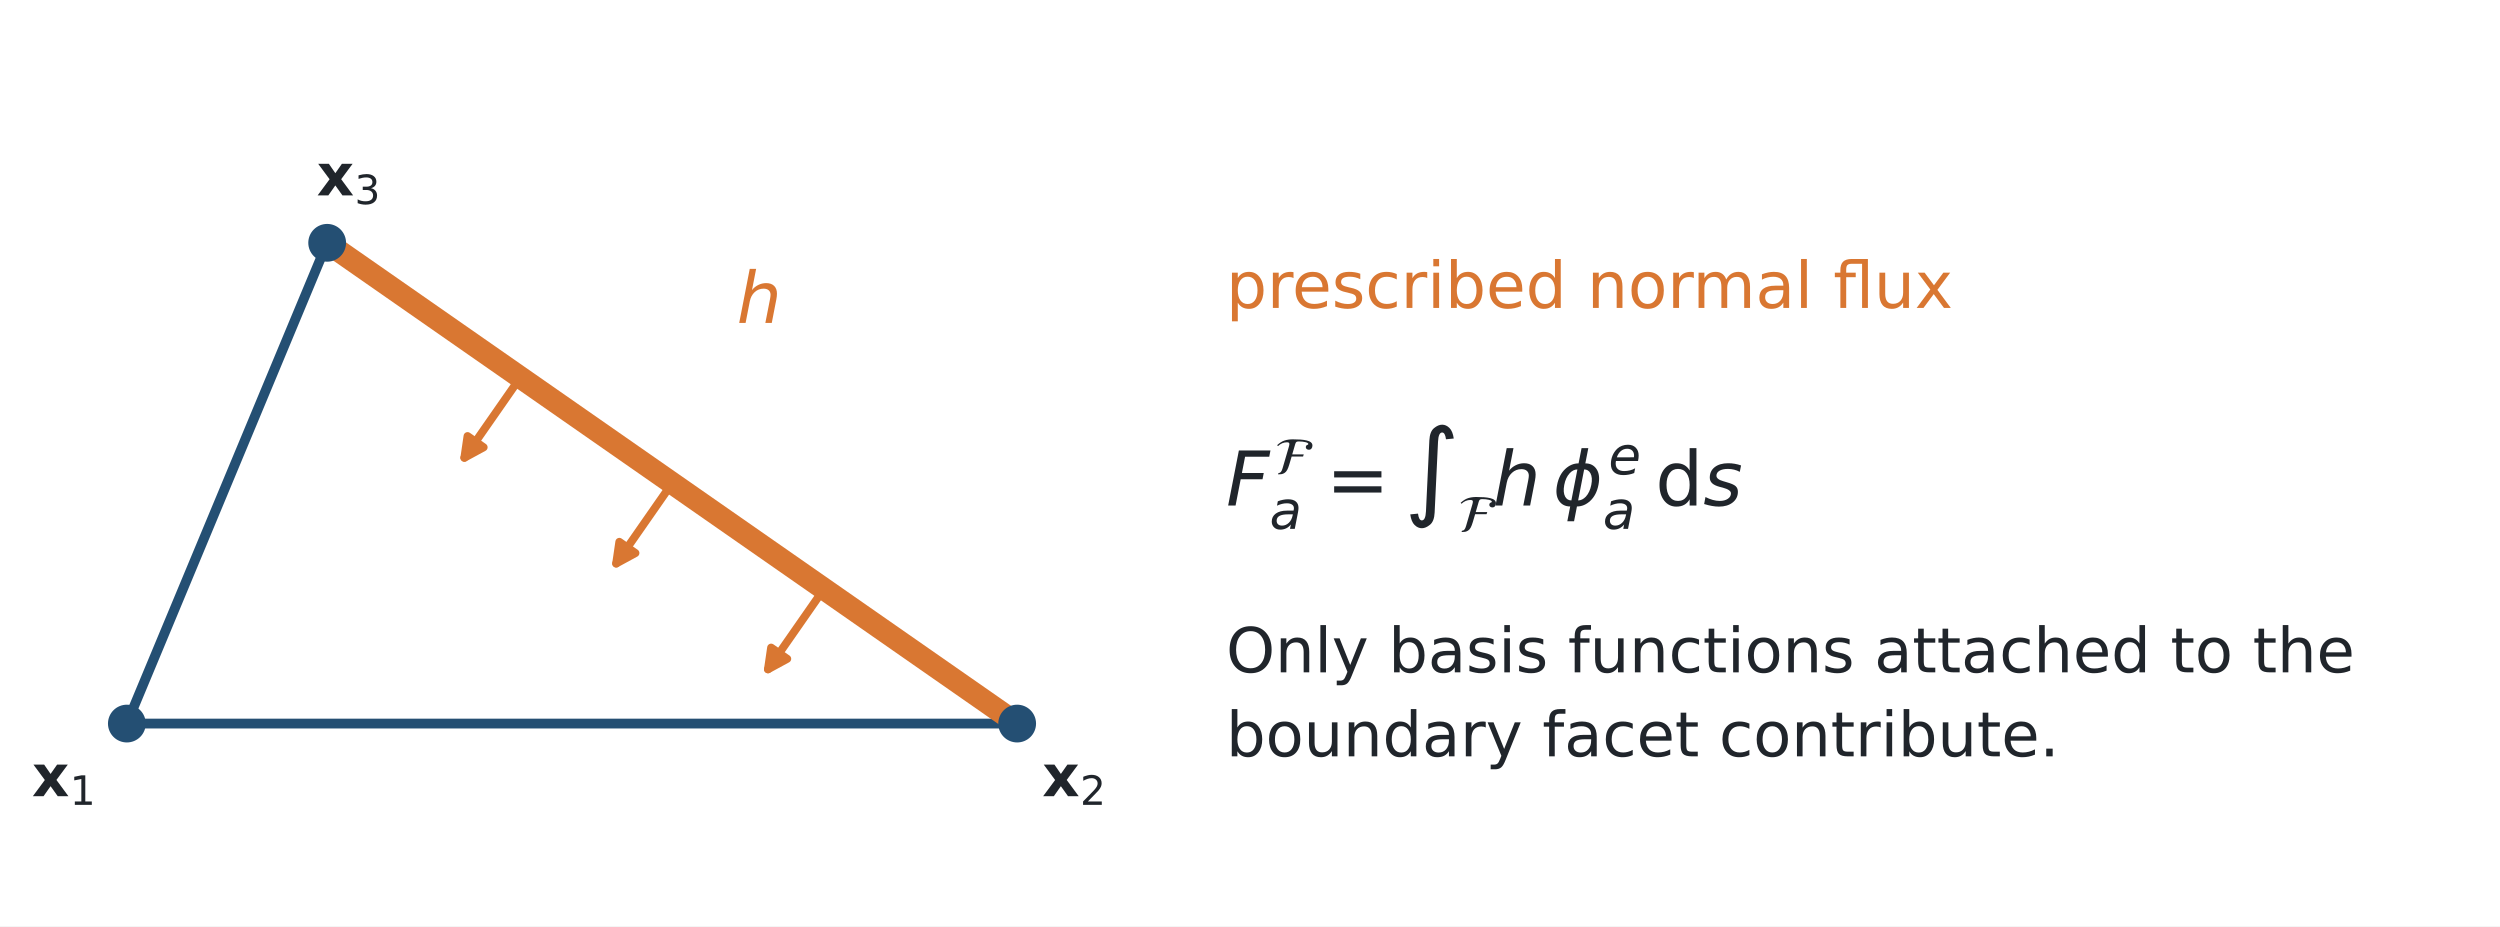
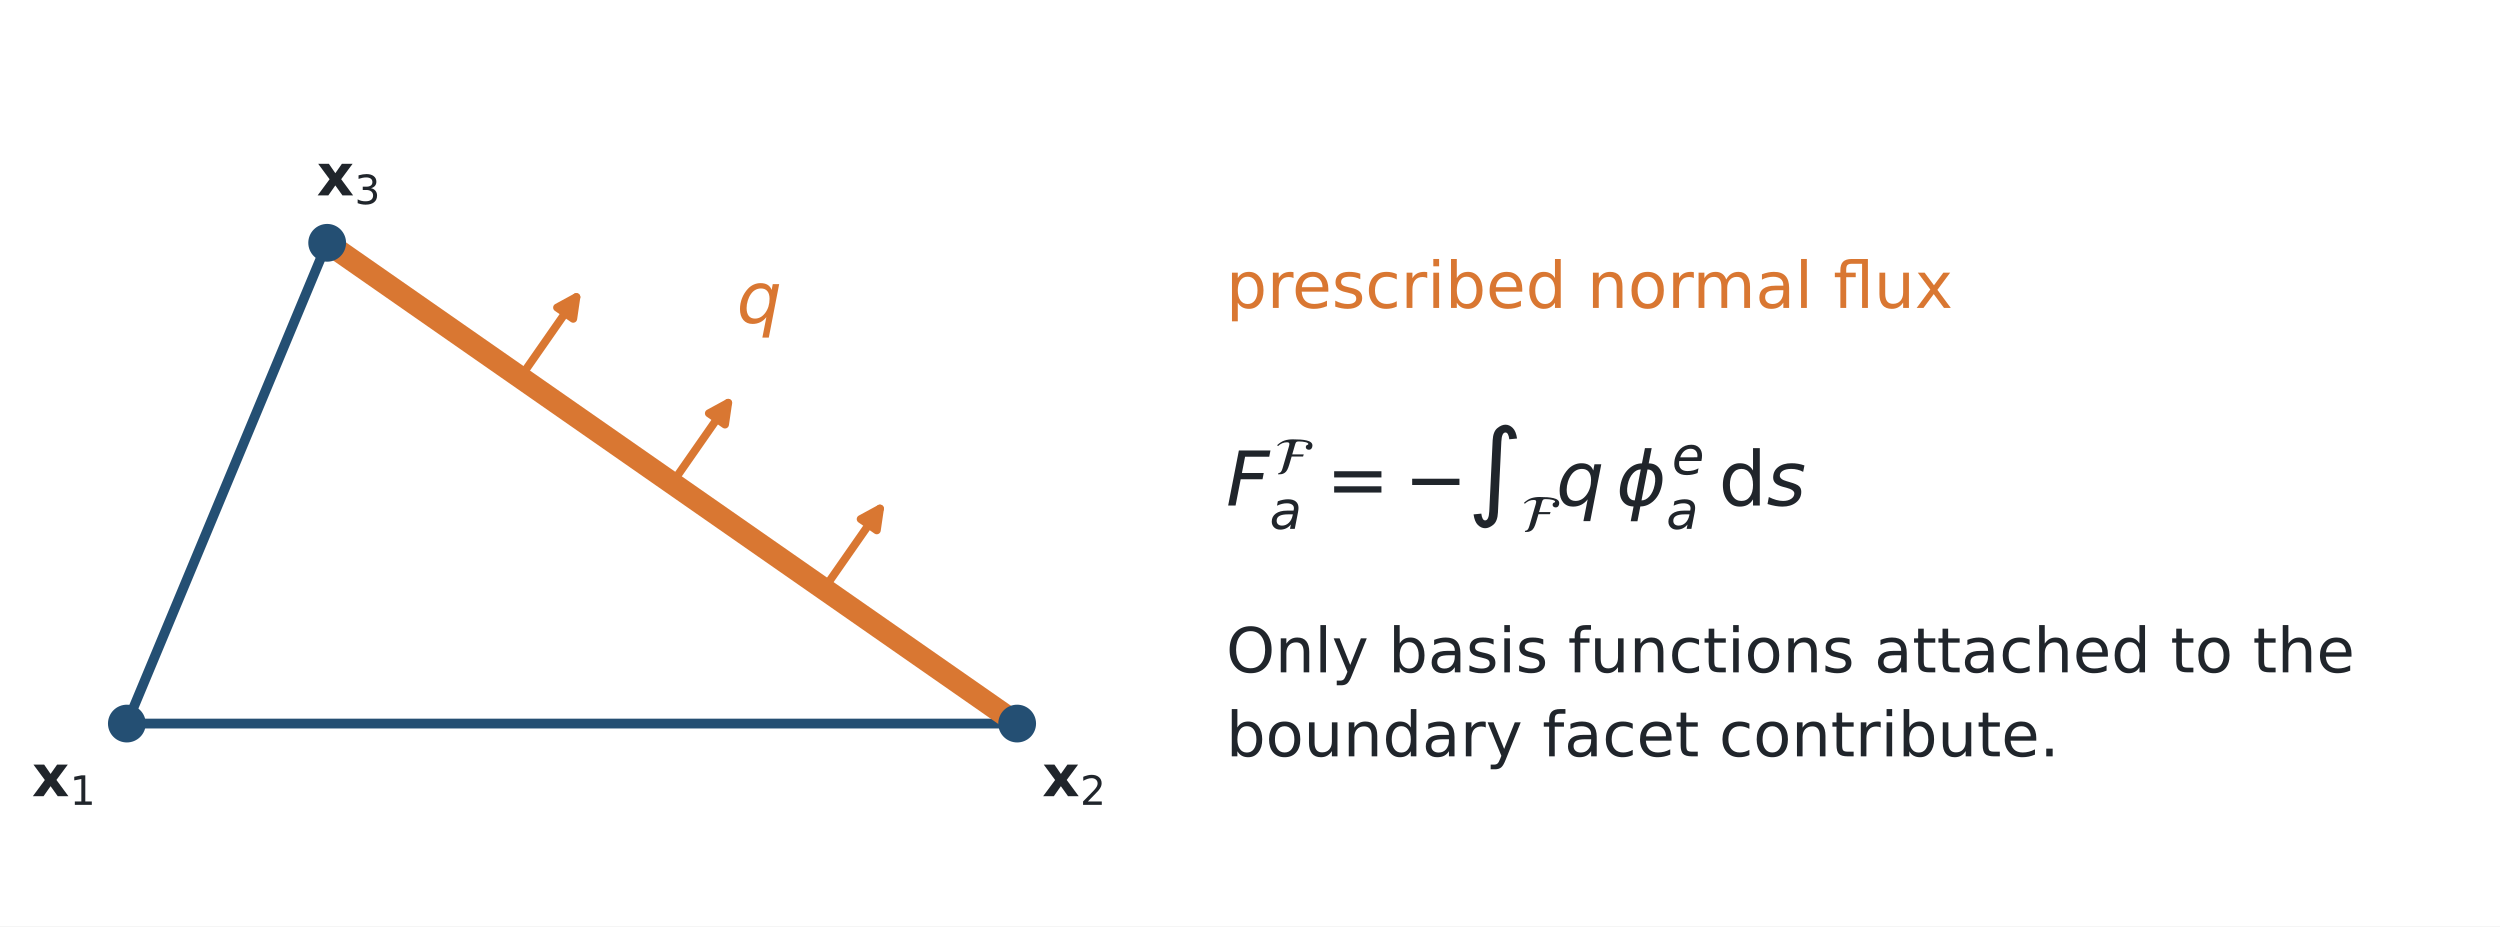
<svg xmlns="http://www.w3.org/2000/svg" xmlns:xlink="http://www.w3.org/1999/xlink" width="562.551pt" height="208.44pt" viewBox="0 0 562.551 208.44" version="1.1">
  <defs>
    <style type="text/css">*{stroke-linejoin: round; stroke-linecap: butt}</style>
  </defs>
  <g id="figure_1">
    <g id="patch_1">
      <path d="M 0 208.44 L 562.551 208.44 L 562.551 0 L 0 0 z " style="fill: #ffffff" />
    </g>
    <g id="axes_1">
      <g id="patch_2">
-         <path d="M 28.545 162.818 L 228.881 162.818 L 73.621 54.637 z " clip-path="url(#p6819ee8123)" style="fill: #ffffff; stroke: #244f73; stroke-width: 2.2; stroke-linejoin: miter" />
+         <path d="M 28.545 162.818 L 228.881 162.818 L 73.621 54.637 z " clip-path="url(#pd1359054b2)" style="fill: #ffffff; stroke: #244f73; stroke-width: 2.2; stroke-linejoin: miter" />
      </g>
      <g id="patch_3">
-         <path d="M 185.408 132.527 Q 178.536 142.39 172.815 150.601 " clip-path="url(#p6819ee8123)" style="fill: none; stroke: #d97732; stroke-width: 1.8; stroke-linecap: round" />
-         <path d="M 177.135 148.248 L 172.815 150.601 L 173.525 145.733 z " clip-path="url(#p6819ee8123)" style="fill: #d97732; stroke: #d97732; stroke-width: 1.8; stroke-linecap: round" />
+         <path d="M 185.408 132.527 Q 192.28 122.665 198.001 114.454 " clip-path="url(#pd1359054b2)" style="fill: none; stroke: #d97732; stroke-width: 1.8; stroke-linecap: round" />
+         <path d="M 193.68 116.807 L 198.001 114.454 L 197.29 119.322 z " clip-path="url(#pd1359054b2)" style="fill: #d97732; stroke: #d97732; stroke-width: 1.8; stroke-linecap: round" />
      </g>
      <g id="patch_4">
-         <path d="M 151.251 108.728 Q 144.379 118.59 138.658 126.801 " clip-path="url(#p6819ee8123)" style="fill: none; stroke: #d97732; stroke-width: 1.8; stroke-linecap: round" />
-         <path d="M 142.978 124.448 L 138.658 126.801 L 139.368 121.933 z " clip-path="url(#p6819ee8123)" style="fill: #d97732; stroke: #d97732; stroke-width: 1.8; stroke-linecap: round" />
+         <path d="M 151.251 108.728 Q 158.122 98.865 163.844 90.654 " clip-path="url(#pd1359054b2)" style="fill: none; stroke: #d97732; stroke-width: 1.8; stroke-linecap: round" />
+         <path d="M 159.523 93.007 L 163.844 90.654 L 163.133 95.522 z " clip-path="url(#pd1359054b2)" style="fill: #d97732; stroke: #d97732; stroke-width: 1.8; stroke-linecap: round" />
      </g>
      <g id="patch_5">
-         <path d="M 117.093 84.928 Q 110.222 94.79 104.5 103.001 " clip-path="url(#p6819ee8123)" style="fill: none; stroke: #d97732; stroke-width: 1.8; stroke-linecap: round" />
-         <path d="M 108.821 100.649 L 104.5 103.001 L 105.211 98.133 z " clip-path="url(#p6819ee8123)" style="fill: #d97732; stroke: #d97732; stroke-width: 1.8; stroke-linecap: round" />
+         <path d="M 117.093 84.928 Q 123.965 75.065 129.686 66.854 " clip-path="url(#pd1359054b2)" style="fill: none; stroke: #d97732; stroke-width: 1.8; stroke-linecap: round" />
+         <path d="M 125.366 69.207 L 129.686 66.854 L 128.976 71.722 z " clip-path="url(#pd1359054b2)" style="fill: #d97732; stroke: #d97732; stroke-width: 1.8; stroke-linecap: round" />
      </g>
      <g id="line2d_1">
-         <path d="M 228.881 162.818 L 73.621 54.637 " clip-path="url(#p6819ee8123)" style="fill: none; stroke: #d97732; stroke-width: 5; stroke-linecap: round" />
+         <path d="M 228.881 162.818 L 73.621 54.637 " clip-path="url(#pd1359054b2)" style="fill: none; stroke: #d97732; stroke-width: 5; stroke-linecap: round" />
      </g>
      <g id="text_1">
        <g style="fill: #d97732" transform="translate(165.7749 72.66714) scale(0.16 -0.16)">
          <defs>
-             <path id="DejaVuSans-Oblique-4b" d="M 3566 2113 L 3156 0 L 2578 0 L 2988 2091 Q 3016 2238 3031 2350 Q 3047 2463 3047 2528 Q 3047 2791 2881 2937 Q 2716 3084 2419 3084 Q 1956 3084 1617 2771 Q 1278 2459 1178 1941 L 800 0 L 225 0 L 1172 4863 L 1747 4863 L 1375 2950 Q 1594 3244 1934 3414 Q 2275 3584 2650 3584 Q 3113 3584 3367 3334 Q 3622 3084 3622 2631 Q 3622 2519 3608 2391 Q 3594 2263 3566 2113 z " transform="scale(0.015625)" />
-           </defs>
-           <use xlink:href="#DejaVuSans-Oblique-4b" transform="translate(0 0.015625)" />
+             <path id="DejaVuSans-Oblique-54" d="M 2669 525 Q 2438 222 2123 65 Q 1809 -91 1428 -91 Q 897 -91 595 267 Q 294 625 294 1253 Q 294 1759 480 2231 Q 666 2703 1013 3078 Q 1238 3322 1530 3453 Q 1822 3584 2144 3584 Q 2531 3584 2781 3431 Q 3031 3278 3144 2969 L 3244 3494 L 3822 3494 L 2888 -1319 L 2309 -1319 L 2669 525 z M 891 1338 Q 891 875 1084 633 Q 1278 391 1644 391 Q 2188 391 2572 911 Q 2956 1431 2956 2175 Q 2956 2625 2757 2864 Q 2559 3103 2188 3103 Q 1916 3103 1684 2976 Q 1453 2850 1281 2606 Q 1100 2350 995 2006 Q 891 1663 891 1338 z " transform="scale(0.015625)" />
+           </defs>
+           <use xlink:href="#DejaVuSans-Oblique-54" />
        </g>
      </g>
      <g id="line2d_2">
        <defs>
-           <path id="mbfc29ff065" d="M 0 3.75 C 0.995 3.75 1.948 3.355 2.652 2.652 C 3.355 1.948 3.75 0.995 3.75 0 C 3.75 -0.995 3.355 -1.948 2.652 -2.652 C 1.948 -3.355 0.995 -3.75 0 -3.75 C -0.995 -3.75 -1.948 -3.355 -2.652 -2.652 C -3.355 -1.948 -3.75 -0.995 -3.75 0 C -3.75 0.995 -3.355 1.948 -2.652 2.652 C -1.948 3.355 -0.995 3.75 0 3.75 z " style="stroke: #244f73" />
+           <path id="m50010b2804" d="M 0 3.75 C 0.995 3.75 1.948 3.355 2.652 2.652 C 3.355 1.948 3.75 0.995 3.75 0 C 3.75 -0.995 3.355 -1.948 2.652 -2.652 C 1.948 -3.355 0.995 -3.75 0 -3.75 C -0.995 -3.75 -1.948 -3.355 -2.652 -2.652 C -3.355 -1.948 -3.75 -0.995 -3.75 0 C -3.75 0.995 -3.355 1.948 -2.652 2.652 C -1.948 3.355 -0.995 3.75 0 3.75 z " style="stroke: #244f73" />
        </defs>
-         <g clip-path="url(#p6819ee8123)">
-           <use xlink:href="#mbfc29ff065" x="28.545" y="162.818" style="fill: #244f73; stroke: #244f73" />
+         <g clip-path="url(#pd1359054b2)">
+           <use xlink:href="#m50010b2804" x="28.545" y="162.818" style="fill: #244f73; stroke: #244f73" />
        </g>
      </g>
      <g id="line2d_3">
-         <g clip-path="url(#p6819ee8123)">
-           <use xlink:href="#mbfc29ff065" x="228.881" y="162.818" style="fill: #244f73; stroke: #244f73" />
+         <g clip-path="url(#pd1359054b2)">
+           <use xlink:href="#m50010b2804" x="228.881" y="162.818" style="fill: #244f73; stroke: #244f73" />
        </g>
      </g>
      <g id="line2d_4">
-         <g clip-path="url(#p6819ee8123)">
-           <use xlink:href="#mbfc29ff065" x="73.621" y="54.637" style="fill: #244f73; stroke: #244f73" />
+         <g clip-path="url(#pd1359054b2)">
+           <use xlink:href="#m50010b2804" x="73.621" y="54.637" style="fill: #244f73; stroke: #244f73" />
        </g>
      </g>
      <g id="text_2">
        <g style="fill: #20252b" transform="translate(7.2 179.1951) scale(0.13 -0.13)">
          <defs>
            <path id="DejaVuSans-Bold-5b" d="M 1422 1791 L 159 3500 L 1344 3500 L 2059 2463 L 2784 3500 L 3969 3500 L 2706 1797 L 4031 0 L 2847 0 L 2059 1106 L 1281 0 L 97 0 L 1422 1791 z " transform="scale(0.015625)" />
            <path id="DejaVuSans-14" d="M 794 531 L 1825 531 L 1825 4091 L 703 3866 L 703 4441 L 1819 4666 L 2450 4666 L 2450 531 L 3481 531 L 3481 0 L 794 0 L 794 531 z " transform="scale(0.015625)" />
          </defs>
          <use xlink:href="#DejaVuSans-Bold-5b" transform="translate(0 0.3125)" />
          <use xlink:href="#DejaVuSans-14" transform="translate(65.45898 -14.68745) scale(0.7)" />
        </g>
      </g>
      <g id="text_3">
        <g style="fill: #20252b" transform="translate(234.5356 179.1951) scale(0.13 -0.13)">
          <defs>
            <path id="DejaVuSans-15" d="M 1228 531 L 3431 531 L 3431 0 L 469 0 L 469 531 Q 828 903 1448 1529 Q 2069 2156 2228 2338 Q 2531 2678 2651 2914 Q 2772 3150 2772 3378 Q 2772 3750 2511 3984 Q 2250 4219 1831 4219 Q 1534 4219 1204 4116 Q 875 4013 500 3803 L 500 4441 Q 881 4594 1212 4672 Q 1544 4750 1819 4750 Q 2544 4750 2975 4387 Q 3406 4025 3406 3419 Q 3406 3131 3298 2873 Q 3191 2616 2906 2266 Q 2828 2175 2409 1742 Q 1991 1309 1228 531 z " transform="scale(0.015625)" />
          </defs>
          <use xlink:href="#DejaVuSans-Bold-5b" transform="translate(0 0.3125)" />
          <use xlink:href="#DejaVuSans-15" transform="translate(65.45898 -14.68745) scale(0.7)" />
        </g>
      </g>
      <g id="text_4">
        <g style="fill: #20252b" transform="translate(71.27551 44.01389) scale(0.13 -0.13)">
          <defs>
            <path id="DejaVuSans-16" d="M 2597 2516 Q 3050 2419 3304 2112 Q 3559 1806 3559 1356 Q 3559 666 3084 287 Q 2609 -91 1734 -91 Q 1441 -91 1130 -33 Q 819 25 488 141 L 488 750 Q 750 597 1062 519 Q 1375 441 1716 441 Q 2309 441 2620 675 Q 2931 909 2931 1356 Q 2931 1769 2642 2001 Q 2353 2234 1838 2234 L 1294 2234 L 1294 2753 L 1863 2753 Q 2328 2753 2575 2939 Q 2822 3125 2822 3475 Q 2822 3834 2567 4026 Q 2313 4219 1838 4219 Q 1578 4219 1281 4162 Q 984 4106 628 3988 L 628 4550 Q 988 4650 1302 4700 Q 1616 4750 1894 4750 Q 2613 4750 3031 4423 Q 3450 4097 3450 3541 Q 3450 3153 3228 2886 Q 3006 2619 2597 2516 z " transform="scale(0.015625)" />
          </defs>
          <use xlink:href="#DejaVuSans-Bold-5b" transform="translate(0 0.3125)" />
          <use xlink:href="#DejaVuSans-16" transform="translate(65.45898 -14.68745) scale(0.7)" />
        </g>
      </g>
    </g>
    <g id="axes_2">
      <g id="text_5">
        <g style="fill: #d97732" transform="translate(275.9029 69.2928) scale(0.145 -0.145)">
          <defs>
            <path id="DejaVuSans-53" d="M 1159 525 L 1159 -1331 L 581 -1331 L 581 3500 L 1159 3500 L 1159 2969 Q 1341 3281 1617 3432 Q 1894 3584 2278 3584 Q 2916 3584 3314 3078 Q 3713 2572 3713 1747 Q 3713 922 3314 415 Q 2916 -91 2278 -91 Q 1894 -91 1617 61 Q 1341 213 1159 525 z M 3116 1747 Q 3116 2381 2855 2742 Q 2594 3103 2138 3103 Q 1681 3103 1420 2742 Q 1159 2381 1159 1747 Q 1159 1113 1420 752 Q 1681 391 2138 391 Q 2594 391 2855 752 Q 3116 1113 3116 1747 z " transform="scale(0.015625)" />
            <path id="DejaVuSans-55" d="M 2631 2963 Q 2534 3019 2420 3045 Q 2306 3072 2169 3072 Q 1681 3072 1420 2755 Q 1159 2438 1159 1844 L 1159 0 L 581 0 L 581 3500 L 1159 3500 L 1159 2956 Q 1341 3275 1631 3429 Q 1922 3584 2338 3584 Q 2397 3584 2469 3576 Q 2541 3569 2628 3553 L 2631 2963 z " transform="scale(0.015625)" />
            <path id="DejaVuSans-48" d="M 3597 1894 L 3597 1613 L 953 1613 Q 991 1019 1311 708 Q 1631 397 2203 397 Q 2534 397 2845 478 Q 3156 559 3463 722 L 3463 178 Q 3153 47 2828 -22 Q 2503 -91 2169 -91 Q 1331 -91 842 396 Q 353 884 353 1716 Q 353 2575 817 3079 Q 1281 3584 2069 3584 Q 2775 3584 3186 3129 Q 3597 2675 3597 1894 z M 3022 2063 Q 3016 2534 2758 2815 Q 2500 3097 2075 3097 Q 1594 3097 1305 2825 Q 1016 2553 972 2059 L 3022 2063 z " transform="scale(0.015625)" />
            <path id="DejaVuSans-56" d="M 2834 3397 L 2834 2853 Q 2591 2978 2328 3040 Q 2066 3103 1784 3103 Q 1356 3103 1142 2972 Q 928 2841 928 2578 Q 928 2378 1081 2264 Q 1234 2150 1697 2047 L 1894 2003 Q 2506 1872 2764 1633 Q 3022 1394 3022 966 Q 3022 478 2636 193 Q 2250 -91 1575 -91 Q 1294 -91 989 -36 Q 684 19 347 128 L 347 722 Q 666 556 975 473 Q 1284 391 1588 391 Q 1994 391 2212 530 Q 2431 669 2431 922 Q 2431 1156 2273 1281 Q 2116 1406 1581 1522 L 1381 1569 Q 847 1681 609 1914 Q 372 2147 372 2553 Q 372 3047 722 3315 Q 1072 3584 1716 3584 Q 2034 3584 2315 3537 Q 2597 3491 2834 3397 z " transform="scale(0.015625)" />
            <path id="DejaVuSans-46" d="M 3122 3366 L 3122 2828 Q 2878 2963 2633 3030 Q 2388 3097 2138 3097 Q 1578 3097 1268 2742 Q 959 2388 959 1747 Q 959 1106 1268 751 Q 1578 397 2138 397 Q 2388 397 2633 464 Q 2878 531 3122 666 L 3122 134 Q 2881 22 2623 -34 Q 2366 -91 2075 -91 Q 1284 -91 818 406 Q 353 903 353 1747 Q 353 2603 823 3093 Q 1294 3584 2113 3584 Q 2378 3584 2631 3529 Q 2884 3475 3122 3366 z " transform="scale(0.015625)" />
            <path id="DejaVuSans-4c" d="M 603 3500 L 1178 3500 L 1178 0 L 603 0 L 603 3500 z M 603 4863 L 1178 4863 L 1178 4134 L 603 4134 L 603 4863 z " transform="scale(0.015625)" />
            <path id="DejaVuSans-45" d="M 3116 1747 Q 3116 2381 2855 2742 Q 2594 3103 2138 3103 Q 1681 3103 1420 2742 Q 1159 2381 1159 1747 Q 1159 1113 1420 752 Q 1681 391 2138 391 Q 2594 391 2855 752 Q 3116 1113 3116 1747 z M 1159 2969 Q 1341 3281 1617 3432 Q 1894 3584 2278 3584 Q 2916 3584 3314 3078 Q 3713 2572 3713 1747 Q 3713 922 3314 415 Q 2916 -91 2278 -91 Q 1894 -91 1617 61 Q 1341 213 1159 525 L 1159 0 L 581 0 L 581 4863 L 1159 4863 L 1159 2969 z " transform="scale(0.015625)" />
            <path id="DejaVuSans-47" d="M 2906 2969 L 2906 4863 L 3481 4863 L 3481 0 L 2906 0 L 2906 525 Q 2725 213 2448 61 Q 2172 -91 1784 -91 Q 1150 -91 751 415 Q 353 922 353 1747 Q 353 2572 751 3078 Q 1150 3584 1784 3584 Q 2172 3584 2448 3432 Q 2725 3281 2906 2969 z M 947 1747 Q 947 1113 1208 752 Q 1469 391 1925 391 Q 2381 391 2643 752 Q 2906 1113 2906 1747 Q 2906 2381 2643 2742 Q 2381 3103 1925 3103 Q 1469 3103 1208 2742 Q 947 2381 947 1747 z " transform="scale(0.015625)" />
            <path id="DejaVuSans-3" transform="scale(0.015625)" />
            <path id="DejaVuSans-51" d="M 3513 2113 L 3513 0 L 2938 0 L 2938 2094 Q 2938 2591 2744 2837 Q 2550 3084 2163 3084 Q 1697 3084 1428 2787 Q 1159 2491 1159 1978 L 1159 0 L 581 0 L 581 3500 L 1159 3500 L 1159 2956 Q 1366 3272 1645 3428 Q 1925 3584 2291 3584 Q 2894 3584 3203 3211 Q 3513 2838 3513 2113 z " transform="scale(0.015625)" />
            <path id="DejaVuSans-52" d="M 1959 3097 Q 1497 3097 1228 2736 Q 959 2375 959 1747 Q 959 1119 1226 758 Q 1494 397 1959 397 Q 2419 397 2687 759 Q 2956 1122 2956 1747 Q 2956 2369 2687 2733 Q 2419 3097 1959 3097 z M 1959 3584 Q 2709 3584 3137 3096 Q 3566 2609 3566 1747 Q 3566 888 3137 398 Q 2709 -91 1959 -91 Q 1206 -91 779 398 Q 353 888 353 1747 Q 353 2609 779 3096 Q 1206 3584 1959 3584 z " transform="scale(0.015625)" />
            <path id="DejaVuSans-50" d="M 3328 2828 Q 3544 3216 3844 3400 Q 4144 3584 4550 3584 Q 5097 3584 5394 3201 Q 5691 2819 5691 2113 L 5691 0 L 5113 0 L 5113 2094 Q 5113 2597 4934 2840 Q 4756 3084 4391 3084 Q 3944 3084 3684 2787 Q 3425 2491 3425 1978 L 3425 0 L 2847 0 L 2847 2094 Q 2847 2600 2669 2842 Q 2491 3084 2119 3084 Q 1678 3084 1418 2786 Q 1159 2488 1159 1978 L 1159 0 L 581 0 L 581 3500 L 1159 3500 L 1159 2956 Q 1356 3278 1631 3431 Q 1906 3584 2284 3584 Q 2666 3584 2933 3390 Q 3200 3197 3328 2828 z " transform="scale(0.015625)" />
            <path id="DejaVuSans-44" d="M 2194 1759 Q 1497 1759 1228 1600 Q 959 1441 959 1056 Q 959 750 1161 570 Q 1363 391 1709 391 Q 2188 391 2477 730 Q 2766 1069 2766 1631 L 2766 1759 L 2194 1759 z M 3341 1997 L 3341 0 L 2766 0 L 2766 531 Q 2569 213 2275 61 Q 1981 -91 1556 -91 Q 1019 -91 701 211 Q 384 513 384 1019 Q 384 1609 779 1909 Q 1175 2209 1959 2209 L 2766 2209 L 2766 2266 Q 2766 2663 2505 2880 Q 2244 3097 1772 3097 Q 1472 3097 1187 3025 Q 903 2953 641 2809 L 641 3341 Q 956 3463 1253 3523 Q 1550 3584 1831 3584 Q 2591 3584 2966 3190 Q 3341 2797 3341 1997 z " transform="scale(0.015625)" />
            <path id="DejaVuSans-4f" d="M 603 4863 L 1178 4863 L 1178 0 L 603 0 L 603 4863 z " transform="scale(0.015625)" />
            <path id="DejaVuSans-13b0" d="M 1831 4863 L 3431 4863 L 3431 0 L 2853 0 L 2853 4384 L 1825 4384 Q 1516 4384 1395 4259 Q 1275 4134 1275 3809 L 1275 3500 L 2222 3500 L 2222 3053 L 1275 3053 L 1275 0 L 697 0 L 697 3053 L 147 3053 L 147 3500 L 697 3500 L 697 3744 Q 697 4328 969 4595 Q 1241 4863 1831 4863 z " transform="scale(0.015625)" />
            <path id="DejaVuSans-58" d="M 544 1381 L 544 3500 L 1119 3500 L 1119 1403 Q 1119 906 1312 657 Q 1506 409 1894 409 Q 2359 409 2629 706 Q 2900 1003 2900 1516 L 2900 3500 L 3475 3500 L 3475 0 L 2900 0 L 2900 538 Q 2691 219 2414 64 Q 2138 -91 1772 -91 Q 1169 -91 856 284 Q 544 659 544 1381 z M 1991 3584 L 1991 3584 z " transform="scale(0.015625)" />
            <path id="DejaVuSans-5b" d="M 3513 3500 L 2247 1797 L 3578 0 L 2900 0 L 1881 1375 L 863 0 L 184 0 L 1544 1831 L 300 3500 L 978 3500 L 1906 2253 L 2834 3500 L 3513 3500 z " transform="scale(0.015625)" />
          </defs>
          <use xlink:href="#DejaVuSans-53" />
          <use xlink:href="#DejaVuSans-55" transform="translate(63.48438 0)" />
          <use xlink:href="#DejaVuSans-48" transform="translate(102.3906 0)" />
          <use xlink:href="#DejaVuSans-56" transform="translate(163.9219 0)" />
          <use xlink:href="#DejaVuSans-46" transform="translate(216.0156 0)" />
          <use xlink:href="#DejaVuSans-55" transform="translate(271 0)" />
          <use xlink:href="#DejaVuSans-4c" transform="translate(312.1094 0)" />
          <use xlink:href="#DejaVuSans-45" transform="translate(339.8906 0)" />
          <use xlink:href="#DejaVuSans-48" transform="translate(403.375 0)" />
          <use xlink:href="#DejaVuSans-47" transform="translate(464.9062 0)" />
          <use xlink:href="#DejaVuSans-3" transform="translate(528.3906 0)" />
          <use xlink:href="#DejaVuSans-51" transform="translate(560.1719 0)" />
          <use xlink:href="#DejaVuSans-52" transform="translate(623.5469 0)" />
          <use xlink:href="#DejaVuSans-55" transform="translate(684.7344 0)" />
          <use xlink:href="#DejaVuSans-50" transform="translate(724.0938 0)" />
          <use xlink:href="#DejaVuSans-44" transform="translate(821.5 0)" />
          <use xlink:href="#DejaVuSans-4f" transform="translate(882.7812 0)" />
          <use xlink:href="#DejaVuSans-3" transform="translate(910.5625 0)" />
          <use xlink:href="#DejaVuSans-13b0" transform="translate(942.3438 0)" />
          <use xlink:href="#DejaVuSans-58" transform="translate(1005.328 0)" />
          <use xlink:href="#DejaVuSans-5b" transform="translate(1068.703 0)" />
        </g>
      </g>
      <g id="text_6">
        <g style="fill: #20252b" transform="translate(275.9029 113.922) scale(0.17 -0.17)">
          <defs>
            <path id="DejaVuSans-Oblique-29" d="M 1081 4666 L 3756 4666 L 3653 4134 L 1606 4134 L 1338 2759 L 3188 2759 L 3084 2228 L 1234 2228 L 800 0 L 172 0 L 1081 4666 z " transform="scale(0.015625)" />
            <path id="STIXNonUnicode-Italic-78" d="M 378 3418 L 275 3533 Q 730 3955 1174 4096 Q 1619 4237 2163 4237 Q 2714 4237 3110 4208 Q 3507 4179 3849 4099 Q 4192 4019 4368 3868 Q 4544 3718 4544 3488 Q 4544 3270 4429 3123 Q 4314 2976 4109 2976 Q 3962 2976 3853 3062 Q 3744 3149 3744 3277 Q 3744 3398 3792 3465 Q 3840 3533 3897 3549 Q 3955 3565 4000 3593 Q 4045 3622 4045 3680 Q 4045 3808 3696 3894 Q 3347 3981 2893 3981 Q 2694 3981 2608 3920 Q 2522 3859 2464 3667 L 2099 2413 L 3494 2413 L 3411 2157 L 2029 2157 L 1747 1203 Q 1626 787 1491 537 Q 1357 288 1174 173 Q 992 58 829 29 Q 666 0 384 0 L 435 154 Q 608 154 726 288 Q 845 422 934 742 L 1690 3334 Q 1754 3558 1754 3667 Q 1754 3776 1690 3827 Q 1626 3878 1459 3878 Q 858 3878 378 3418 z " transform="scale(0.015625)" />
            <path id="DejaVuSans-Oblique-44" d="M 3438 1997 L 3047 0 L 2472 0 L 2578 531 Q 2325 219 2001 64 Q 1678 -91 1281 -91 Q 834 -91 548 182 Q 263 456 263 884 Q 263 1497 752 1853 Q 1241 2209 2100 2209 L 2900 2209 L 2931 2363 Q 2938 2388 2941 2417 Q 2944 2447 2944 2509 Q 2944 2788 2717 2942 Q 2491 3097 2081 3097 Q 1800 3097 1504 3025 Q 1209 2953 897 2809 L 997 3341 Q 1322 3463 1633 3523 Q 1944 3584 2234 3584 Q 2853 3584 3176 3315 Q 3500 3047 3500 2534 Q 3500 2431 3484 2292 Q 3469 2153 3438 1997 z M 2816 1759 L 2241 1759 Q 1534 1759 1195 1570 Q 856 1381 856 984 Q 856 709 1029 553 Q 1203 397 1509 397 Q 1978 397 2328 733 Q 2678 1069 2791 1631 L 2816 1759 z " transform="scale(0.015625)" />
            <path id="DejaVuSans-20" d="M 678 2906 L 4684 2906 L 4684 2381 L 678 2381 L 678 2906 z M 678 1631 L 4684 1631 L 4684 1100 L 678 1100 L 678 1631 z " transform="scale(0.015625)" />
+             <path id="DejaVuSans-c9c" d="M 678 2272 L 4684 2272 L 4684 1741 L 678 1741 L 678 2272 z " transform="scale(0.015625)" />
            <path id="DejaVuSansDisplay-11" d="M 2134 5525 Q 2172 6263 2528 6556 Q 2884 6850 3218 6850 Q 3553 6850 3833 6575 Q 4113 6300 4200 5678 L 3544 5613 Q 3469 6188 3219 6188 Q 2906 6188 2869 5413 L 2581 -597 Q 2547 -1334 2187 -1628 Q 1828 -1922 1497 -1922 Q 1163 -1922 883 -1647 Q 603 -1372 516 -750 L 1172 -684 Q 1247 -1259 1497 -1259 Q 1809 -1259 1847 -488 L 2134 5525 z " transform="scale(0.015625)" />
            <path id="DejaVuSans-Oblique-369" d="M 2991 4863 L 2738 3572 Q 3363 3572 3684 3094 Q 4016 2606 3850 1747 Q 3681 888 3159 400 Q 2653 -78 2028 -78 L 1784 -1331 L 1213 -1331 L 1456 -78 Q 834 -78 509 400 Q 178 888 347 1747 Q 513 2606 1034 3094 Q 1544 3572 2166 3572 L 2419 4863 L 2991 4863 z M 2128 434 Q 2481 434 2784 756 Q 3116 1116 3244 1747 Q 3369 2372 3169 2738 Q 2991 3059 2638 3059 L 2128 434 z M 1556 434 L 2066 3059 Q 1716 3059 1413 2738 Q 1072 2372 953 1747 Q 834 1116 1028 756 Q 1203 434 1556 434 z " transform="scale(0.015625)" />
            <path id="DejaVuSans-Oblique-48" d="M 3078 2063 Q 3088 2113 3092 2166 Q 3097 2219 3097 2272 Q 3097 2653 2873 2875 Q 2650 3097 2266 3097 Q 1838 3097 1509 2826 Q 1181 2556 1013 2059 L 3078 2063 z M 3578 1613 L 903 1613 Q 884 1494 878 1425 Q 872 1356 872 1306 Q 872 872 1139 634 Q 1406 397 1894 397 Q 2269 397 2603 481 Q 2938 566 3225 728 L 3116 159 Q 2806 34 2476 -28 Q 2147 -91 1806 -91 Q 1078 -91 686 257 Q 294 606 294 1247 Q 294 1794 489 2264 Q 684 2734 1063 3103 Q 1306 3334 1642 3459 Q 1978 3584 2356 3584 Q 2950 3584 3301 3228 Q 3653 2872 3653 2272 Q 3653 2128 3634 1964 Q 3616 1800 3578 1613 z " transform="scale(0.015625)" />
            <path id="DejaVuSans-Oblique-56" d="M 3200 3397 L 3091 2853 Q 2863 2978 2609 3040 Q 2356 3103 2088 3103 Q 1634 3103 1373 2948 Q 1113 2794 1113 2528 Q 1113 2219 1719 2053 Q 1766 2041 1788 2034 L 1972 1978 Q 2547 1819 2739 1644 Q 2931 1469 2931 1166 Q 2931 609 2489 259 Q 2047 -91 1331 -91 Q 1053 -91 747 -37 Q 441 16 72 128 L 184 722 Q 500 559 806 475 Q 1113 391 1394 391 Q 1816 391 2080 572 Q 2344 753 2344 1031 Q 2344 1331 1650 1516 L 1591 1531 L 1394 1581 Q 956 1697 753 1886 Q 550 2075 550 2369 Q 550 2928 970 3256 Q 1391 3584 2113 3584 Q 2397 3584 2667 3537 Q 2938 3491 3200 3397 z " transform="scale(0.015625)" />
          </defs>
          <use xlink:href="#DejaVuSans-Oblique-29" transform="translate(0 0.96875)" />
          <use xlink:href="#STIXNonUnicode-Italic-78" transform="translate(64.5363 42.26875) scale(0.7)" />
          <use xlink:href="#DejaVuSans-Oblique-44" transform="translate(57.51953 -29.93125) scale(0.7)" />
          <use xlink:href="#DejaVuSans-20" transform="translate(132.3931 0.96875)" />
-           <use xlink:href="#DejaVuSansDisplay-11" transform="translate(235.6645 0.96875)" />
-           <use xlink:href="#STIXNonUnicode-Italic-78" transform="translate(307.4243 -34.0625) scale(0.7)" />
-           <use xlink:href="#DejaVuSans-Oblique-4b" transform="translate(353.0643 0.96875)" />
-           <use xlink:href="#DejaVuSans-Oblique-369" transform="translate(432.6788 0.96875)" />
-           <use xlink:href="#DejaVuSans-Oblique-48" transform="translate(506.0933 42.26875) scale(0.7)" />
-           <use xlink:href="#DejaVuSans-Oblique-44" transform="translate(498.6456 -29.93125) scale(0.7)" />
-           <use xlink:href="#DejaVuSans-47" transform="translate(568.1298 0.96875)" />
-           <use xlink:href="#DejaVuSans-Oblique-56" transform="translate(631.6064 0.96875)" />
+           <use xlink:href="#DejaVuSans-c9c" transform="translate(235.6645 0.96875)" />
+           <use xlink:href="#DejaVuSansDisplay-11" transform="translate(319.4536 0.96875)" />
+           <use xlink:href="#STIXNonUnicode-Italic-78" transform="translate(391.2134 -34.0625) scale(0.7)" />
+           <use xlink:href="#DejaVuSans-Oblique-54" transform="translate(436.8533 0.96875)" />
+           <use xlink:href="#DejaVuSans-Oblique-369" transform="translate(516.5656 0.96875)" />
+           <use xlink:href="#DejaVuSans-Oblique-48" transform="translate(589.9801 42.26875) scale(0.7)" />
+           <use xlink:href="#DejaVuSans-Oblique-44" transform="translate(582.5324 -29.93125) scale(0.7)" />
+           <use xlink:href="#DejaVuSans-47" transform="translate(652.0165 0.96875)" />
+           <use xlink:href="#DejaVuSans-Oblique-56" transform="translate(715.4931 0.96875)" />
        </g>
      </g>
      <g id="text_7">
        <g style="fill: #20252b" transform="translate(275.9029 151.2936) scale(0.14 -0.14)">
          <defs>
            <path id="DejaVuSans-32" d="M 2522 4238 Q 1834 4238 1429 3725 Q 1025 3213 1025 2328 Q 1025 1447 1429 934 Q 1834 422 2522 422 Q 3209 422 3611 934 Q 4013 1447 4013 2328 Q 4013 3213 3611 3725 Q 3209 4238 2522 4238 z M 2522 4750 Q 3503 4750 4090 4092 Q 4678 3434 4678 2328 Q 4678 1225 4090 567 Q 3503 -91 2522 -91 Q 1538 -91 948 565 Q 359 1222 359 2328 Q 359 3434 948 4092 Q 1538 4750 2522 4750 z " transform="scale(0.015625)" />
            <path id="DejaVuSans-5c" d="M 2059 -325 Q 1816 -950 1584 -1140 Q 1353 -1331 966 -1331 L 506 -1331 L 506 -850 L 844 -850 Q 1081 -850 1212 -737 Q 1344 -625 1503 -206 L 1606 56 L 191 3500 L 800 3500 L 1894 763 L 2988 3500 L 3597 3500 L 2059 -325 z " transform="scale(0.015625)" />
            <path id="DejaVuSans-49" d="M 2375 4863 L 2375 4384 L 1825 4384 Q 1516 4384 1395 4259 Q 1275 4134 1275 3809 L 1275 3500 L 2222 3500 L 2222 3053 L 1275 3053 L 1275 0 L 697 0 L 697 3053 L 147 3053 L 147 3500 L 697 3500 L 697 3744 Q 697 4328 969 4595 Q 1241 4863 1831 4863 L 2375 4863 z " transform="scale(0.015625)" />
            <path id="DejaVuSans-57" d="M 1172 4494 L 1172 3500 L 2356 3500 L 2356 3053 L 1172 3053 L 1172 1153 Q 1172 725 1289 603 Q 1406 481 1766 481 L 2356 481 L 2356 0 L 1766 0 Q 1100 0 847 248 Q 594 497 594 1153 L 594 3053 L 172 3053 L 172 3500 L 594 3500 L 594 4494 L 1172 4494 z " transform="scale(0.015625)" />
            <path id="DejaVuSans-4b" d="M 3513 2113 L 3513 0 L 2938 0 L 2938 2094 Q 2938 2591 2744 2837 Q 2550 3084 2163 3084 Q 1697 3084 1428 2787 Q 1159 2491 1159 1978 L 1159 0 L 581 0 L 581 4863 L 1159 4863 L 1159 2956 Q 1366 3272 1645 3428 Q 1925 3584 2291 3584 Q 2894 3584 3203 3211 Q 3513 2838 3513 2113 z " transform="scale(0.015625)" />
          </defs>
          <use xlink:href="#DejaVuSans-32" />
          <use xlink:href="#DejaVuSans-51" transform="translate(78.71875 0)" />
          <use xlink:href="#DejaVuSans-4f" transform="translate(142.0938 0)" />
          <use xlink:href="#DejaVuSans-5c" transform="translate(169.875 0)" />
          <use xlink:href="#DejaVuSans-3" transform="translate(229.0625 0)" />
          <use xlink:href="#DejaVuSans-45" transform="translate(260.8438 0)" />
          <use xlink:href="#DejaVuSans-44" transform="translate(324.3281 0)" />
          <use xlink:href="#DejaVuSans-56" transform="translate(385.6094 0)" />
          <use xlink:href="#DejaVuSans-4c" transform="translate(437.7031 0)" />
          <use xlink:href="#DejaVuSans-56" transform="translate(465.4844 0)" />
          <use xlink:href="#DejaVuSans-3" transform="translate(517.5781 0)" />
          <use xlink:href="#DejaVuSans-49" transform="translate(549.3594 0)" />
          <use xlink:href="#DejaVuSans-58" transform="translate(584.5625 0)" />
          <use xlink:href="#DejaVuSans-51" transform="translate(647.9375 0)" />
          <use xlink:href="#DejaVuSans-46" transform="translate(711.3125 0)" />
          <use xlink:href="#DejaVuSans-57" transform="translate(766.2969 0)" />
          <use xlink:href="#DejaVuSans-4c" transform="translate(805.5 0)" />
          <use xlink:href="#DejaVuSans-52" transform="translate(833.2812 0)" />
          <use xlink:href="#DejaVuSans-51" transform="translate(894.4688 0)" />
          <use xlink:href="#DejaVuSans-56" transform="translate(957.8438 0)" />
          <use xlink:href="#DejaVuSans-3" transform="translate(1009.938 0)" />
          <use xlink:href="#DejaVuSans-44" transform="translate(1041.719 0)" />
          <use xlink:href="#DejaVuSans-57" transform="translate(1103 0)" />
          <use xlink:href="#DejaVuSans-57" transform="translate(1142.203 0)" />
          <use xlink:href="#DejaVuSans-44" transform="translate(1181.406 0)" />
          <use xlink:href="#DejaVuSans-46" transform="translate(1242.688 0)" />
          <use xlink:href="#DejaVuSans-4b" transform="translate(1297.672 0)" />
          <use xlink:href="#DejaVuSans-48" transform="translate(1361.047 0)" />
          <use xlink:href="#DejaVuSans-47" transform="translate(1422.578 0)" />
          <use xlink:href="#DejaVuSans-3" transform="translate(1486.062 0)" />
          <use xlink:href="#DejaVuSans-57" transform="translate(1517.844 0)" />
          <use xlink:href="#DejaVuSans-52" transform="translate(1557.047 0)" />
          <use xlink:href="#DejaVuSans-3" transform="translate(1618.234 0)" />
          <use xlink:href="#DejaVuSans-57" transform="translate(1650.016 0)" />
          <use xlink:href="#DejaVuSans-4b" transform="translate(1689.219 0)" />
          <use xlink:href="#DejaVuSans-48" transform="translate(1752.594 0)" />
        </g>
        <g style="fill: #20252b" transform="translate(275.9029 170.1936) scale(0.14 -0.14)">
          <defs>
            <path id="DejaVuSans-11" d="M 684 794 L 1344 794 L 1344 0 L 684 0 L 684 794 z " transform="scale(0.015625)" />
          </defs>
          <use xlink:href="#DejaVuSans-45" />
          <use xlink:href="#DejaVuSans-52" transform="translate(63.48438 0)" />
          <use xlink:href="#DejaVuSans-58" transform="translate(124.6719 0)" />
          <use xlink:href="#DejaVuSans-51" transform="translate(188.0469 0)" />
          <use xlink:href="#DejaVuSans-47" transform="translate(251.4219 0)" />
          <use xlink:href="#DejaVuSans-44" transform="translate(314.9062 0)" />
          <use xlink:href="#DejaVuSans-55" transform="translate(376.1875 0)" />
          <use xlink:href="#DejaVuSans-5c" transform="translate(417.2969 0)" />
          <use xlink:href="#DejaVuSans-3" transform="translate(476.4844 0)" />
          <use xlink:href="#DejaVuSans-49" transform="translate(508.2656 0)" />
          <use xlink:href="#DejaVuSans-44" transform="translate(543.4688 0)" />
          <use xlink:href="#DejaVuSans-46" transform="translate(604.75 0)" />
          <use xlink:href="#DejaVuSans-48" transform="translate(659.7344 0)" />
          <use xlink:href="#DejaVuSans-57" transform="translate(721.2656 0)" />
          <use xlink:href="#DejaVuSans-3" transform="translate(760.4688 0)" />
          <use xlink:href="#DejaVuSans-46" transform="translate(792.25 0)" />
          <use xlink:href="#DejaVuSans-52" transform="translate(847.2344 0)" />
          <use xlink:href="#DejaVuSans-51" transform="translate(908.4219 0)" />
          <use xlink:href="#DejaVuSans-57" transform="translate(971.7969 0)" />
          <use xlink:href="#DejaVuSans-55" transform="translate(1011 0)" />
          <use xlink:href="#DejaVuSans-4c" transform="translate(1052.109 0)" />
          <use xlink:href="#DejaVuSans-45" transform="translate(1079.891 0)" />
          <use xlink:href="#DejaVuSans-58" transform="translate(1143.375 0)" />
          <use xlink:href="#DejaVuSans-57" transform="translate(1206.75 0)" />
          <use xlink:href="#DejaVuSans-48" transform="translate(1245.953 0)" />
          <use xlink:href="#DejaVuSans-11" transform="translate(1307.484 0)" />
        </g>
      </g>
    </g>
  </g>
  <defs>
-     <clipPath id="p6819ee8123">
+     <clipPath id="pd1359054b2">
      <rect x="8.511" y="27.592" width="245.411" height="153.257" />
    </clipPath>
  </defs>
</svg>
